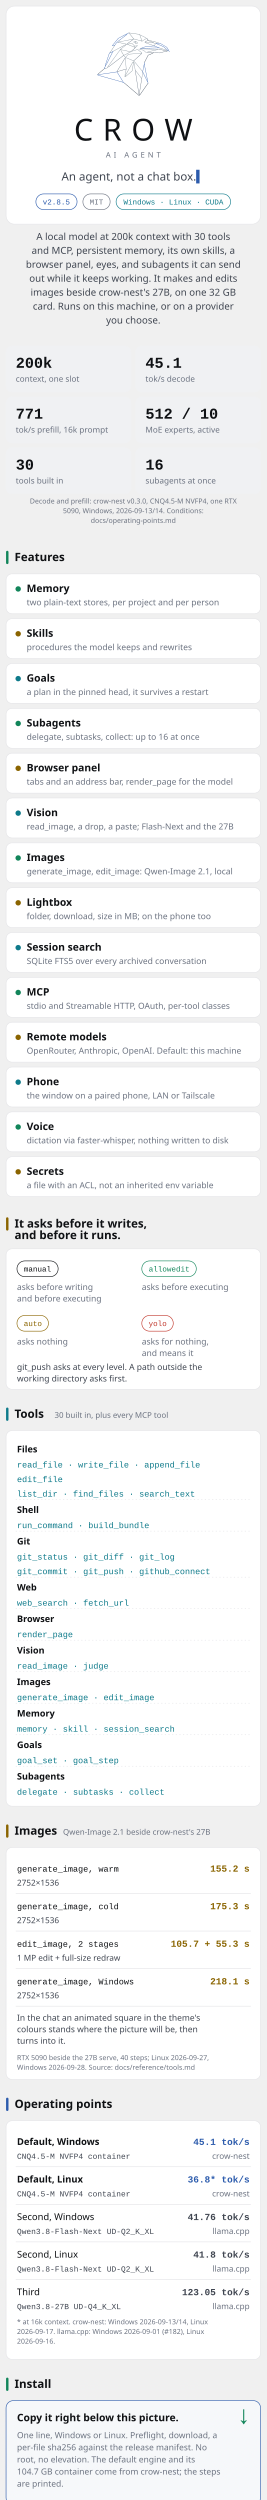
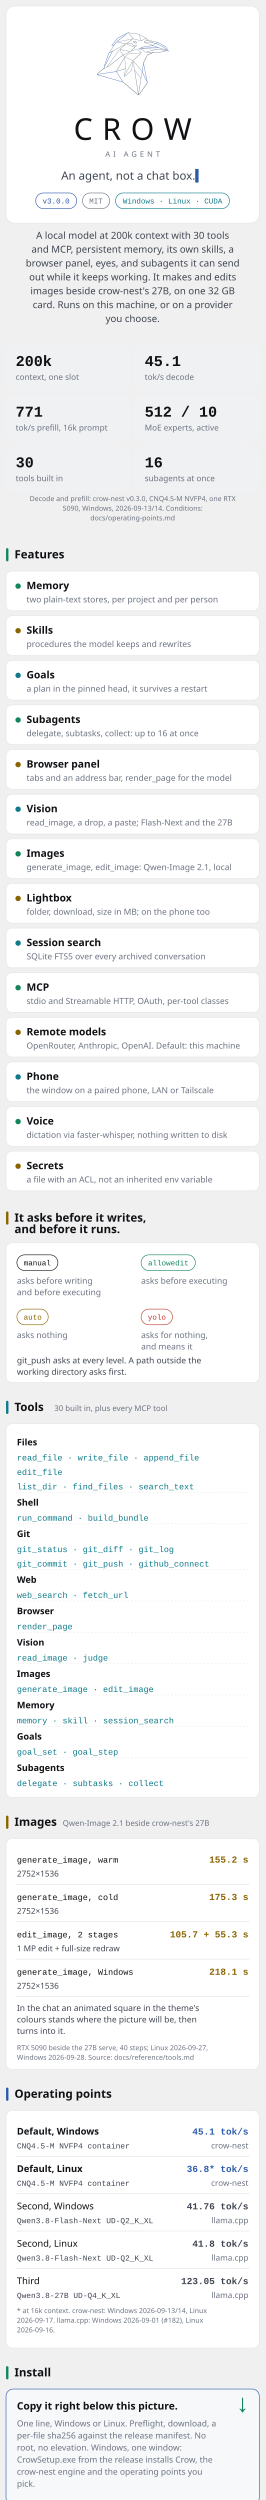
- <svg xmlns="http://www.w3.org/2000/svg" viewBox="0 0 440 4126" width="440" height="4126" role="img" aria-label="Crow: an agent, not a chat box. Features, tools, images, operating points.">
+ <svg xmlns="http://www.w3.org/2000/svg" viewBox="0 0 440 4146" width="440" height="4146" role="img" aria-label="Crow: an agent, not a chat box. Features, tools, images, operating points.">
  <rect x="10" y="10" width="420" height="360" rx="14" fill="#ffffff" stroke="#e4e4e7" />
  <g transform="translate(130 16) scale(0.176)">
    <g fill="none" stroke-width="3" stroke-linejoin="round" stroke-linecap="round">
      <path stroke="#283647" d="M642 273 650 285" />
      <path stroke="#283647" d="M699 404 693 409 651 426 615 496" />
      <path stroke="#283647" d="M239 554 183 601 178 610" />
      <path stroke="#283647" d="M650 689 573 799 567 802" />
      <path stroke="#283647" d="M428 688 563 803" />
      <path stroke="#576575" d="M508 281 457 317" />
      <path stroke="#576575" d="M647 289 622 301" />
      <path stroke="#576575" d="M526 361 498 385" />
      <path stroke="#576575" d="M755 371 820 386 823 389" />
      <path stroke="#576575" d="M833 387 823 389" />
      <path stroke="#576575" d="M823 389 758 405 699 404" />
      <path stroke="#576575" d="M644 399 699 404" />
      <path stroke="#576575" d="M587 414 515 480" />
      <path stroke="#576575" d="M417 431 283 534 272 539" />
      <path stroke="#576575" d="M436 453 433 454 362 573 360 581" />
      <path stroke="#576575" d="M445 556 360 581" />
      <path stroke="#576575" d="M530 572 564 793 567 794" />
      <path stroke="#576575" d="M591 643 567 794" />
      <path stroke="#576575" d="M563 803 567 802" />
      <path stroke="#576575" d="M567 794 567 802" />
      <path stroke="#7f8c98" d="M572 235 625 261 635 269" />
      <path stroke="#7f8c98" d="M635 269 593 295" />
      <path stroke="#7f8c98" d="M635 269 642 273" />
      <path stroke="#7f8c98" d="M510 276 508 281" />
      <path stroke="#7f8c98" d="M510 276 376 302 368 306" />
      <path stroke="#7f8c98" d="M622 301 620 307 624 307" />
      <path stroke="#7f8c98" d="M534 297 515 302 517 306 532 313" />
      <path stroke="#7f8c98" d="M624 307 625 310 698 336 700 340" />
      <path stroke="#7f8c98" d="M624 307 699 311" />
      <path stroke="#7f8c98" d="M437 335 396 368" />
      <path stroke="#7f8c98" d="M549 337 544 345 529 355" />
      <path stroke="#7f8c98" d="M549 337 525 342" />
      <path stroke="#7f8c98" d="M498 385 497 390" />
      <path stroke="#7f8c98" d="M578 367 739 372" />
      <path stroke="#7f8c98" d="M562 369 575 370" />
      <path stroke="#7f8c98" d="M575 370 579 374 607 380 629 400 644 399" />
      <path stroke="#7f8c98" d="M739 372 737 375 648 395 644 399" />
      <path stroke="#7f8c98" d="M739 372 755 371" />
      <path stroke="#7f8c98" d="M388 376 275 531 272 539" />
      <path stroke="#7f8c98" d="M497 390 485 394" />
      <path stroke="#7f8c98" d="M497 390 551 373 590 403 591 407" />
      <path stroke="#7f8c98" d="M591 407 587 414" />
      <path stroke="#7f8c98" d="M591 407 465 418 438 447" />
      <path stroke="#7f8c98" d="M422 430 437 447" />
      <path stroke="#7f8c98" d="M438 448 515 480" />
      <path stroke="#7f8c98" d="M436 453 445 556" />
      <path stroke="#7f8c98" d="M515 484 523 488 594 575 600 578" />
      <path stroke="#7f8c98" d="M514 491 518 497 530 572" />
      <path stroke="#7f8c98" d="M272 539 265 547 248 551" />
      <path stroke="#7f8c98" d="M243 545 248 551" />
      <path stroke="#7f8c98" d="M248 551 239 554" />
      <path stroke="#7f8c98" d="M445 556 434 608 434 622" />
      <path stroke="#7f8c98" d="M530 572 535 574 587 642 591 643" />
      <path stroke="#7f8c98" d="M601 586 591 643" />
      <path stroke="#75838b" d="M474 218 567 231 572 235" />
      <path stroke="#75838b" d="M474 218 475 223 515 274" />
      <path stroke="#75838b" d="M474 218 467 218" />
      <path stroke="#75838b" d="M572 235 593 295" />
      <path stroke="#75838b" d="M515 274 510 276" />
      <path stroke="#75838b" d="M515 274 593 295" />
      <path stroke="#75838b" d="M457 317 455 322" />
      <path stroke="#75838b" d="M650 285 743 309 747 313" />
      <path stroke="#75838b" d="M647 289 697 307 699 311" />
      <path stroke="#75838b" d="M534 297 532 313" />
      <path stroke="#75838b" d="M534 297 547 306 552 314 533 316 532 313" />
      <path stroke="#75838b" d="M368 306 447 323" />
      <path stroke="#75838b" d="M699 311 720 317" />
      <path stroke="#75838b" d="M720 317 708 340" />
      <path stroke="#75838b" d="M455 322 447 323" />
      <path stroke="#75838b" d="M447 323 438 331" />
      <path stroke="#75838b" d="M458 323 500 317 525 342" />
      <path stroke="#75838b" d="M458 323 461 327 528 354" />
      <path stroke="#75838b" d="M438 331 437 335" />
      <path stroke="#75838b" d="M396 368 393 375" />
      <path stroke="#75838b" d="M438 331 433 331 322 390" />
      <path stroke="#75838b" d="M338 333 292 405" />
      <path stroke="#75838b" d="M525 342 528 354" />
      <path stroke="#75838b" d="M529 355 526 361" />
      <path stroke="#75838b" d="M759 359 828 382" />
      <path stroke="#75838b" d="M393 375 401 394 422 428" />
      <path stroke="#75838b" d="M393 375 388 376" />
      <path stroke="#75838b" d="M393 375 485 394" />
      <path stroke="#75838b" d="M828 382 833 387" />
      <path stroke="#75838b" d="M485 394 484 397 422 428" />
      <path stroke="#75838b" d="M422 430 417 431" />
      <path stroke="#75838b" d="M514 488 506 493 434 622" />
      <path stroke="#75838b" d="M514 491 501 573 438 628 433 629" />
      <path stroke="#75838b" d="M434 622 433 629" />
      <path stroke="#2c5bac" d="M467 218 452 228" />
      <path stroke="#2c5bac" d="M452 228 449 234 366 298 363 305" />
      <path stroke="#2c5bac" d="M452 228 447 228 371 268 317 334 316 339" />
      <path stroke="#2c5bac" d="M363 305 355 308 338 333" />
      <path stroke="#2c5bac" d="M747 313 725 317" />
      <path stroke="#2c5bac" d="M747 313 761 314 825 352 843 380 844 386" />
      <path stroke="#2c5bac" d="M725 317 795 347 830 378" />
      <path stroke="#2c5bac" d="M322 390 319 394" />
      <path stroke="#2c5bac" d="M338 333 316 339" />
      <path stroke="#2c5bac" d="M700 340 623 348 592 358 591 361" />
      <path stroke="#2c5bac" d="M700 340 708 340" />
      <path stroke="#2c5bac" d="M708 340 745 354 747 358" />
      <path stroke="#2c5bac" d="M747 358 595 363 591 361" />
      <path stroke="#2c5bac" d="M747 358 759 359" />
      <path stroke="#2c5bac" d="M591 361 580 363 578 367" />
      <path stroke="#2c5bac" d="M830 378 836 380 838 386" />
      <path stroke="#2c5bac" d="M844 386 851 394" />
      <path stroke="#2c5bac" d="M319 394 262 508 249 528" />
      <path stroke="#2c5bac" d="M319 394 292 405" />
      <path stroke="#2c5bac" d="M615 496 614 508" />
      <path stroke="#2c5bac" d="M292 405 285 413 248 523 249 528" />
      <path stroke="#2c5bac" d="M614 508 600 578" />
      <path stroke="#2c5bac" d="M614 508 647 674" />
      <path stroke="#2c5bac" d="M249 528 243 545" />
      <path stroke="#2c5bac" d="M243 545 239 554" />
      <path stroke="#2c5bac" d="M600 578 601 586" />
      <path stroke="#2c5bac" d="M358 583 178 610" />
      <path stroke="#2c5bac" d="M358 583 415 675 416 681" />
      <path stroke="#2c5bac" d="M601 586 643 672 647 674" />
      <path stroke="#2c5bac" d="M178 610 179 614 416 681" />
      <path stroke="#2c5bac" d="M647 674 650 689" />
      <path stroke="#2c5bac" d="M416 681 428 688" />
    </g>
  </g>
  <text x="220.0" y="232" font-family="-apple-system,BlinkMacSystemFont,'Segoe UI','Noto Sans',Helvetica,Arial,sans-serif" font-size="50" font-weight="300" fill="#0f1114" text-anchor="middle" letter-spacing="16">CROW</text>
  <text x="220.0" y="260" font-family="-apple-system,BlinkMacSystemFont,'Segoe UI','Noto Sans',Helvetica,Arial,sans-serif" font-size="12.5" font-weight="400" fill="#6b7280" text-anchor="middle" letter-spacing="5">AI AGENT</text>
  <text x="220.0" y="298" text-anchor="middle" font-family="-apple-system,BlinkMacSystemFont,'Segoe UI','Noto Sans',Helvetica,Arial,sans-serif" font-size="19" fill="#3f4550">An agent, not a chat box.<tspan fill="#2c5bac">▍<animate attributeName="opacity" values="1;1;0;0" keyTimes="0;.5;.5;1" dur="1.1s" repeatCount="indefinite" />
    </tspan>
  </text>
  <rect x="59.2" y="320" width="68" height="26" rx="13" fill="none" stroke="#2c5bac" />
-   <text x="93" y="337.5" font-family="ui-monospace,SFMono-Regular,'SF Mono',Menlo,Consolas,'Liberation Mono',monospace" font-size="12.5" font-weight="400" fill="#2c5bac" text-anchor="middle" letter-spacing="0">v2.8.5</text>
+   <text x="93" y="337.5" font-family="ui-monospace,SFMono-Regular,'SF Mono',Menlo,Consolas,'Liberation Mono',monospace" font-size="12.5" font-weight="400" fill="#2c5bac" text-anchor="middle" letter-spacing="0">v3.0.0</text>
  <rect x="136.8" y="320" width="45" height="26" rx="13" fill="none" stroke="#6b7280" />
  <text x="159.2" y="337.5" font-family="ui-monospace,SFMono-Regular,'SF Mono',Menlo,Consolas,'Liberation Mono',monospace" font-size="12.5" font-weight="400" fill="#6b7280" text-anchor="middle" letter-spacing="0">MIT</text>
  <rect x="191.6" y="320" width="189" height="26" rx="13" fill="none" stroke="#0e7a8a" />
  <text x="286.2" y="337.5" font-family="ui-monospace,SFMono-Regular,'SF Mono',Menlo,Consolas,'Liberation Mono',monospace" font-size="12.5" font-weight="400" fill="#0e7a8a" text-anchor="middle" letter-spacing="0">Windows · Linux · CUDA</text>
  <text x="220.0" y="396" font-family="-apple-system,BlinkMacSystemFont,'Segoe UI','Noto Sans',Helvetica,Arial,sans-serif" font-size="16" font-weight="400" fill="#3f4550" text-anchor="middle" letter-spacing="0">A local model at 200k context with 30 tools</text>
  <text x="220.0" y="419" font-family="-apple-system,BlinkMacSystemFont,'Segoe UI','Noto Sans',Helvetica,Arial,sans-serif" font-size="16" font-weight="400" fill="#3f4550" text-anchor="middle" letter-spacing="0">and MCP, persistent memory, its own skills, a</text>
  <text x="220.0" y="442" font-family="-apple-system,BlinkMacSystemFont,'Segoe UI','Noto Sans',Helvetica,Arial,sans-serif" font-size="16" font-weight="400" fill="#3f4550" text-anchor="middle" letter-spacing="0">browser panel, eyes, and subagents it can send</text>
  <text x="220.0" y="465" font-family="-apple-system,BlinkMacSystemFont,'Segoe UI','Noto Sans',Helvetica,Arial,sans-serif" font-size="16" font-weight="400" fill="#3f4550" text-anchor="middle" letter-spacing="0">out while it keeps working. It makes and edits</text>
  <text x="220.0" y="488" font-family="-apple-system,BlinkMacSystemFont,'Segoe UI','Noto Sans',Helvetica,Arial,sans-serif" font-size="16" font-weight="400" fill="#3f4550" text-anchor="middle" letter-spacing="0">images beside crow-nest's 27B, on one 32 GB</text>
  <text x="220.0" y="511" font-family="-apple-system,BlinkMacSystemFont,'Segoe UI','Noto Sans',Helvetica,Arial,sans-serif" font-size="16" font-weight="400" fill="#3f4550" text-anchor="middle" letter-spacing="0">card. Runs on this machine, or on a provider</text>
  <text x="220.0" y="534" font-family="-apple-system,BlinkMacSystemFont,'Segoe UI','Noto Sans',Helvetica,Arial,sans-serif" font-size="16" font-weight="400" fill="#3f4550" text-anchor="middle" letter-spacing="0">you choose.</text>
  <rect x="10" y="571" width="206" height="76" rx="10" fill="#f0f1f3" stroke="#f0f1f3" />
  <text x="26" y="607" font-family="ui-monospace,SFMono-Regular,'SF Mono',Menlo,Consolas,'Liberation Mono',monospace" font-size="25" font-weight="600" fill="#0f1114" text-anchor="start" letter-spacing="0">200k</text>
  <text x="26" y="630" font-family="-apple-system,BlinkMacSystemFont,'Segoe UI','Noto Sans',Helvetica,Arial,sans-serif" font-size="13.5" font-weight="400" fill="#6b7280" text-anchor="start" letter-spacing="0">context, one slot</text>
  <rect x="224" y="571" width="206" height="76" rx="10" fill="#f0f1f3" stroke="#f0f1f3" />
  <text x="240" y="607" font-family="ui-monospace,SFMono-Regular,'SF Mono',Menlo,Consolas,'Liberation Mono',monospace" font-size="25" font-weight="600" fill="#0f1114" text-anchor="start" letter-spacing="0">45.1</text>
  <text x="240" y="630" font-family="-apple-system,BlinkMacSystemFont,'Segoe UI','Noto Sans',Helvetica,Arial,sans-serif" font-size="13.5" font-weight="400" fill="#6b7280" text-anchor="start" letter-spacing="0">tok/s decode</text>
  <rect x="10" y="655" width="206" height="76" rx="10" fill="#f0f1f3" stroke="#f0f1f3" />
  <text x="26" y="691" font-family="ui-monospace,SFMono-Regular,'SF Mono',Menlo,Consolas,'Liberation Mono',monospace" font-size="25" font-weight="600" fill="#0f1114" text-anchor="start" letter-spacing="0">771</text>
  <text x="26" y="714" font-family="-apple-system,BlinkMacSystemFont,'Segoe UI','Noto Sans',Helvetica,Arial,sans-serif" font-size="13.5" font-weight="400" fill="#6b7280" text-anchor="start" letter-spacing="0">tok/s prefill, 16k prompt</text>
  <rect x="224" y="655" width="206" height="76" rx="10" fill="#f0f1f3" stroke="#f0f1f3" />
  <text x="240" y="691" font-family="ui-monospace,SFMono-Regular,'SF Mono',Menlo,Consolas,'Liberation Mono',monospace" font-size="25" font-weight="600" fill="#0f1114" text-anchor="start" letter-spacing="0">512 / 10</text>
  <text x="240" y="714" font-family="-apple-system,BlinkMacSystemFont,'Segoe UI','Noto Sans',Helvetica,Arial,sans-serif" font-size="13.5" font-weight="400" fill="#6b7280" text-anchor="start" letter-spacing="0">MoE experts, active</text>
  <rect x="10" y="739" width="206" height="76" rx="10" fill="#f0f1f3" stroke="#f0f1f3" />
  <text x="26" y="775" font-family="ui-monospace,SFMono-Regular,'SF Mono',Menlo,Consolas,'Liberation Mono',monospace" font-size="25" font-weight="600" fill="#0f1114" text-anchor="start" letter-spacing="0">30</text>
  <text x="26" y="798" font-family="-apple-system,BlinkMacSystemFont,'Segoe UI','Noto Sans',Helvetica,Arial,sans-serif" font-size="13.5" font-weight="400" fill="#6b7280" text-anchor="start" letter-spacing="0">tools built in</text>
  <rect x="224" y="739" width="206" height="76" rx="10" fill="#f0f1f3" stroke="#f0f1f3" />
  <text x="240" y="775" font-family="ui-monospace,SFMono-Regular,'SF Mono',Menlo,Consolas,'Liberation Mono',monospace" font-size="25" font-weight="600" fill="#0f1114" text-anchor="start" letter-spacing="0">16</text>
  <text x="240" y="798" font-family="-apple-system,BlinkMacSystemFont,'Segoe UI','Noto Sans',Helvetica,Arial,sans-serif" font-size="13.5" font-weight="400" fill="#6b7280" text-anchor="start" letter-spacing="0">subagents at once</text>
  <text x="220.0" y="831" font-family="-apple-system,BlinkMacSystemFont,'Segoe UI','Noto Sans',Helvetica,Arial,sans-serif" font-size="11.5" font-weight="400" fill="#6b7280" text-anchor="middle" letter-spacing="0">Decode and prefill: crow-nest v0.3.0, CNQ4.5-M NVFP4, one RTX</text>
  <text x="220.0" y="847" font-family="-apple-system,BlinkMacSystemFont,'Segoe UI','Noto Sans',Helvetica,Arial,sans-serif" font-size="11.5" font-weight="400" fill="#6b7280" text-anchor="middle" letter-spacing="0">5090, Windows, 2026-09-13/14. Conditions:</text>
  <text x="220.0" y="863" font-family="-apple-system,BlinkMacSystemFont,'Segoe UI','Noto Sans',Helvetica,Arial,sans-serif" font-size="11.5" font-weight="400" fill="#6b7280" text-anchor="middle" letter-spacing="0">docs/operating-points.md</text>
  <rect x="10" y="909" width="4" height="22" rx="2" fill="#12855a" />
  <text x="24" y="926" font-family="-apple-system,BlinkMacSystemFont,'Segoe UI','Noto Sans',Helvetica,Arial,sans-serif" font-size="19" font-weight="600" fill="#0f1114" text-anchor="start" letter-spacing="0">Features</text>
  <rect x="10" y="947" width="420" height="66" rx="10" fill="#ffffff" stroke="#e4e4e7" />
  <circle cx="30" cy="972" r="4.5" fill="#12855a" />
  <text x="44" y="977" font-family="-apple-system,BlinkMacSystemFont,'Segoe UI','Noto Sans',Helvetica,Arial,sans-serif" font-size="17" font-weight="600" fill="#0f1114" text-anchor="start" letter-spacing="0">Memory</text>
  <text x="44" y="999" font-family="-apple-system,BlinkMacSystemFont,'Segoe UI','Noto Sans',Helvetica,Arial,sans-serif" font-size="14" font-weight="400" fill="#6b7280" text-anchor="start" letter-spacing="0">two plain-text stores, per project and per person</text>
  <rect x="10" y="1021" width="420" height="66" rx="10" fill="#ffffff" stroke="#e4e4e7" />
  <circle cx="30" cy="1046" r="4.5" fill="#8a6400" />
  <text x="44" y="1051" font-family="-apple-system,BlinkMacSystemFont,'Segoe UI','Noto Sans',Helvetica,Arial,sans-serif" font-size="17" font-weight="600" fill="#0f1114" text-anchor="start" letter-spacing="0">Skills</text>
  <text x="44" y="1073" font-family="-apple-system,BlinkMacSystemFont,'Segoe UI','Noto Sans',Helvetica,Arial,sans-serif" font-size="14" font-weight="400" fill="#6b7280" text-anchor="start" letter-spacing="0">procedures the model keeps and rewrites</text>
  <rect x="10" y="1095" width="420" height="66" rx="10" fill="#ffffff" stroke="#e4e4e7" />
  <circle cx="30" cy="1120" r="4.5" fill="#0e7a8a" />
  <text x="44" y="1125" font-family="-apple-system,BlinkMacSystemFont,'Segoe UI','Noto Sans',Helvetica,Arial,sans-serif" font-size="17" font-weight="600" fill="#0f1114" text-anchor="start" letter-spacing="0">Goals</text>
  <text x="44" y="1147" font-family="-apple-system,BlinkMacSystemFont,'Segoe UI','Noto Sans',Helvetica,Arial,sans-serif" font-size="14" font-weight="400" fill="#6b7280" text-anchor="start" letter-spacing="0">a plan in the pinned head, it survives a restart</text>
  <rect x="10" y="1169" width="420" height="66" rx="10" fill="#ffffff" stroke="#e4e4e7" />
  <circle cx="30" cy="1194" r="4.5" fill="#12855a" />
  <text x="44" y="1199" font-family="-apple-system,BlinkMacSystemFont,'Segoe UI','Noto Sans',Helvetica,Arial,sans-serif" font-size="17" font-weight="600" fill="#0f1114" text-anchor="start" letter-spacing="0">Subagents</text>
  <text x="44" y="1221" font-family="-apple-system,BlinkMacSystemFont,'Segoe UI','Noto Sans',Helvetica,Arial,sans-serif" font-size="14" font-weight="400" fill="#6b7280" text-anchor="start" letter-spacing="0">delegate, subtasks, collect: up to 16 at once</text>
  <rect x="10" y="1243" width="420" height="66" rx="10" fill="#ffffff" stroke="#e4e4e7" />
  <circle cx="30" cy="1268" r="4.5" fill="#8a6400" />
  <text x="44" y="1273" font-family="-apple-system,BlinkMacSystemFont,'Segoe UI','Noto Sans',Helvetica,Arial,sans-serif" font-size="17" font-weight="600" fill="#0f1114" text-anchor="start" letter-spacing="0">Browser panel</text>
  <text x="44" y="1295" font-family="-apple-system,BlinkMacSystemFont,'Segoe UI','Noto Sans',Helvetica,Arial,sans-serif" font-size="14" font-weight="400" fill="#6b7280" text-anchor="start" letter-spacing="0">tabs and an address bar, render_page for the model</text>
  <rect x="10" y="1317" width="420" height="66" rx="10" fill="#ffffff" stroke="#e4e4e7" />
  <circle cx="30" cy="1342" r="4.5" fill="#0e7a8a" />
  <text x="44" y="1347" font-family="-apple-system,BlinkMacSystemFont,'Segoe UI','Noto Sans',Helvetica,Arial,sans-serif" font-size="17" font-weight="600" fill="#0f1114" text-anchor="start" letter-spacing="0">Vision</text>
  <text x="44" y="1369" font-family="-apple-system,BlinkMacSystemFont,'Segoe UI','Noto Sans',Helvetica,Arial,sans-serif" font-size="14" font-weight="400" fill="#6b7280" text-anchor="start" letter-spacing="0">read_image, a drop, a paste; Flash-Next and the 27B</text>
  <rect x="10" y="1391" width="420" height="66" rx="10" fill="#ffffff" stroke="#e4e4e7" />
  <circle cx="30" cy="1416" r="4.5" fill="#12855a" />
  <text x="44" y="1421" font-family="-apple-system,BlinkMacSystemFont,'Segoe UI','Noto Sans',Helvetica,Arial,sans-serif" font-size="17" font-weight="600" fill="#0f1114" text-anchor="start" letter-spacing="0">Images</text>
  <text x="44" y="1443" font-family="-apple-system,BlinkMacSystemFont,'Segoe UI','Noto Sans',Helvetica,Arial,sans-serif" font-size="14" font-weight="400" fill="#6b7280" text-anchor="start" letter-spacing="0">generate_image, edit_image: Qwen-Image 2.1, local</text>
  <rect x="10" y="1465" width="420" height="66" rx="10" fill="#ffffff" stroke="#e4e4e7" />
  <circle cx="30" cy="1490" r="4.5" fill="#8a6400" />
  <text x="44" y="1495" font-family="-apple-system,BlinkMacSystemFont,'Segoe UI','Noto Sans',Helvetica,Arial,sans-serif" font-size="17" font-weight="600" fill="#0f1114" text-anchor="start" letter-spacing="0">Lightbox</text>
  <text x="44" y="1517" font-family="-apple-system,BlinkMacSystemFont,'Segoe UI','Noto Sans',Helvetica,Arial,sans-serif" font-size="14" font-weight="400" fill="#6b7280" text-anchor="start" letter-spacing="0">folder, download, size in MB; on the phone too</text>
  <rect x="10" y="1539" width="420" height="66" rx="10" fill="#ffffff" stroke="#e4e4e7" />
  <circle cx="30" cy="1564" r="4.5" fill="#0e7a8a" />
  <text x="44" y="1569" font-family="-apple-system,BlinkMacSystemFont,'Segoe UI','Noto Sans',Helvetica,Arial,sans-serif" font-size="17" font-weight="600" fill="#0f1114" text-anchor="start" letter-spacing="0">Session search</text>
  <text x="44" y="1591" font-family="-apple-system,BlinkMacSystemFont,'Segoe UI','Noto Sans',Helvetica,Arial,sans-serif" font-size="14" font-weight="400" fill="#6b7280" text-anchor="start" letter-spacing="0">SQLite FTS5 over every archived conversation</text>
  <rect x="10" y="1613" width="420" height="66" rx="10" fill="#ffffff" stroke="#e4e4e7" />
  <circle cx="30" cy="1638" r="4.5" fill="#12855a" />
  <text x="44" y="1643" font-family="-apple-system,BlinkMacSystemFont,'Segoe UI','Noto Sans',Helvetica,Arial,sans-serif" font-size="17" font-weight="600" fill="#0f1114" text-anchor="start" letter-spacing="0">MCP</text>
  <text x="44" y="1665" font-family="-apple-system,BlinkMacSystemFont,'Segoe UI','Noto Sans',Helvetica,Arial,sans-serif" font-size="14" font-weight="400" fill="#6b7280" text-anchor="start" letter-spacing="0">stdio and Streamable HTTP, OAuth, per-tool classes</text>
  <rect x="10" y="1687" width="420" height="66" rx="10" fill="#ffffff" stroke="#e4e4e7" />
  <circle cx="30" cy="1712" r="4.5" fill="#8a6400" />
  <text x="44" y="1717" font-family="-apple-system,BlinkMacSystemFont,'Segoe UI','Noto Sans',Helvetica,Arial,sans-serif" font-size="17" font-weight="600" fill="#0f1114" text-anchor="start" letter-spacing="0">Remote models</text>
  <text x="44" y="1739" font-family="-apple-system,BlinkMacSystemFont,'Segoe UI','Noto Sans',Helvetica,Arial,sans-serif" font-size="14" font-weight="400" fill="#6b7280" text-anchor="start" letter-spacing="0">OpenRouter, Anthropic, OpenAI. Default: this machine</text>
  <rect x="10" y="1761" width="420" height="66" rx="10" fill="#ffffff" stroke="#e4e4e7" />
  <circle cx="30" cy="1786" r="4.5" fill="#0e7a8a" />
  <text x="44" y="1791" font-family="-apple-system,BlinkMacSystemFont,'Segoe UI','Noto Sans',Helvetica,Arial,sans-serif" font-size="17" font-weight="600" fill="#0f1114" text-anchor="start" letter-spacing="0">Phone</text>
  <text x="44" y="1813" font-family="-apple-system,BlinkMacSystemFont,'Segoe UI','Noto Sans',Helvetica,Arial,sans-serif" font-size="14" font-weight="400" fill="#6b7280" text-anchor="start" letter-spacing="0">the window on a paired phone, LAN or Tailscale</text>
  <rect x="10" y="1835" width="420" height="66" rx="10" fill="#ffffff" stroke="#e4e4e7" />
  <circle cx="30" cy="1860" r="4.5" fill="#12855a" />
  <text x="44" y="1865" font-family="-apple-system,BlinkMacSystemFont,'Segoe UI','Noto Sans',Helvetica,Arial,sans-serif" font-size="17" font-weight="600" fill="#0f1114" text-anchor="start" letter-spacing="0">Voice</text>
  <text x="44" y="1887" font-family="-apple-system,BlinkMacSystemFont,'Segoe UI','Noto Sans',Helvetica,Arial,sans-serif" font-size="14" font-weight="400" fill="#6b7280" text-anchor="start" letter-spacing="0">dictation via faster-whisper, nothing written to disk</text>
  <rect x="10" y="1909" width="420" height="66" rx="10" fill="#ffffff" stroke="#e4e4e7" />
  <circle cx="30" cy="1934" r="4.5" fill="#8a6400" />
  <text x="44" y="1939" font-family="-apple-system,BlinkMacSystemFont,'Segoe UI','Noto Sans',Helvetica,Arial,sans-serif" font-size="17" font-weight="600" fill="#0f1114" text-anchor="start" letter-spacing="0">Secrets</text>
  <text x="44" y="1961" font-family="-apple-system,BlinkMacSystemFont,'Segoe UI','Noto Sans',Helvetica,Arial,sans-serif" font-size="14" font-weight="400" fill="#6b7280" text-anchor="start" letter-spacing="0">a file with an ACL, not an inherited env variable</text>
  <rect x="10" y="2009" width="4" height="22" rx="2" fill="#8a6400" />
  <text x="24" y="2026" font-family="-apple-system,BlinkMacSystemFont,'Segoe UI','Noto Sans',Helvetica,Arial,sans-serif" font-size="19" font-weight="600" fill="#0f1114" text-anchor="start" letter-spacing="0">It asks before it writes,</text>
  <text x="24" y="2045" font-family="-apple-system,BlinkMacSystemFont,'Segoe UI','Noto Sans',Helvetica,Arial,sans-serif" font-size="19" font-weight="600" fill="#0f1114" text-anchor="start" letter-spacing="0">and before it runs.</text>
  <rect x="10" y="2061" width="420" height="232" rx="10" fill="#ffffff" stroke="#e4e4e7" />
  <rect x="28" y="2081" width="68" height="26" rx="13" fill="none" stroke="#0f1114" />
  <text x="61.8" y="2098.5" font-family="ui-monospace,SFMono-Regular,'SF Mono',Menlo,Consolas,'Liberation Mono',monospace" font-size="12.5" font-weight="400" fill="#0f1114" text-anchor="middle" letter-spacing="0">manual</text>
  <text x="28" y="2129" font-family="-apple-system,BlinkMacSystemFont,'Segoe UI','Noto Sans',Helvetica,Arial,sans-serif" font-size="14" font-weight="400" fill="#6b7280" text-anchor="start" letter-spacing="0">asks before writing</text>
  <text x="28" y="2148" font-family="-apple-system,BlinkMacSystemFont,'Segoe UI','Noto Sans',Helvetica,Arial,sans-serif" font-size="14" font-weight="400" fill="#6b7280" text-anchor="start" letter-spacing="0">and before executing</text>
  <rect x="234" y="2081" width="90" height="26" rx="13" fill="none" stroke="#12855a" />
  <text x="279.2" y="2098.5" font-family="ui-monospace,SFMono-Regular,'SF Mono',Menlo,Consolas,'Liberation Mono',monospace" font-size="12.5" font-weight="400" fill="#12855a" text-anchor="middle" letter-spacing="0">allowedit</text>
  <text x="234" y="2129" font-family="-apple-system,BlinkMacSystemFont,'Segoe UI','Noto Sans',Helvetica,Arial,sans-serif" font-size="14" font-weight="400" fill="#6b7280" text-anchor="start" letter-spacing="0">asks before executing</text>
  <rect x="28" y="2171" width="52" height="26" rx="13" fill="none" stroke="#8a6400" />
  <text x="54.2" y="2188.5" font-family="ui-monospace,SFMono-Regular,'SF Mono',Menlo,Consolas,'Liberation Mono',monospace" font-size="12.5" font-weight="400" fill="#8a6400" text-anchor="middle" letter-spacing="0">auto</text>
  <text x="28" y="2219" font-family="-apple-system,BlinkMacSystemFont,'Segoe UI','Noto Sans',Helvetica,Arial,sans-serif" font-size="14" font-weight="400" fill="#6b7280" text-anchor="start" letter-spacing="0">asks nothing</text>
  <rect x="234" y="2171" width="52" height="26" rx="13" fill="none" stroke="#c0362b" />
  <text x="260.2" y="2188.5" font-family="ui-monospace,SFMono-Regular,'SF Mono',Menlo,Consolas,'Liberation Mono',monospace" font-size="12.5" font-weight="400" fill="#c0362b" text-anchor="middle" letter-spacing="0">yolo</text>
  <text x="234" y="2219" font-family="-apple-system,BlinkMacSystemFont,'Segoe UI','Noto Sans',Helvetica,Arial,sans-serif" font-size="14" font-weight="400" fill="#6b7280" text-anchor="start" letter-spacing="0">asks for nothing,</text>
  <text x="234" y="2238" font-family="-apple-system,BlinkMacSystemFont,'Segoe UI','Noto Sans',Helvetica,Arial,sans-serif" font-size="14" font-weight="400" fill="#6b7280" text-anchor="start" letter-spacing="0">and means it</text>
  <text x="28" y="2261" font-family="-apple-system,BlinkMacSystemFont,'Segoe UI','Noto Sans',Helvetica,Arial,sans-serif" font-size="14" font-weight="400" fill="#3f4550" text-anchor="start" letter-spacing="0">git_push asks at every level. A path outside the</text>
  <text x="28" y="2280" font-family="-apple-system,BlinkMacSystemFont,'Segoe UI','Noto Sans',Helvetica,Arial,sans-serif" font-size="14" font-weight="400" fill="#3f4550" text-anchor="start" letter-spacing="0">working directory asks first.</text>
  <rect x="10" y="2323" width="4" height="22" rx="2" fill="#0e7a8a" />
  <text x="24" y="2340" font-family="-apple-system,BlinkMacSystemFont,'Segoe UI','Noto Sans',Helvetica,Arial,sans-serif" font-size="19" font-weight="600" fill="#0f1114" text-anchor="start" letter-spacing="0">Tools</text>
  <text x="90" y="2340" font-family="-apple-system,BlinkMacSystemFont,'Segoe UI','Noto Sans',Helvetica,Arial,sans-serif" font-size="13" font-weight="400" fill="#6b7280" text-anchor="start" letter-spacing="0">30 built in, plus every MCP tool</text>
  <rect x="10" y="2361" width="420" height="620" rx="10" fill="#ffffff" stroke="#e4e4e7" />
  <text x="28" y="2397" font-family="-apple-system,BlinkMacSystemFont,'Segoe UI','Noto Sans',Helvetica,Arial,sans-serif" font-size="15" font-weight="600" fill="#0f1114" text-anchor="start" letter-spacing="0">Files</text>
  <text x="28" y="2422" font-family="ui-monospace,SFMono-Regular,'SF Mono',Menlo,Consolas,'Liberation Mono',monospace" font-size="14" font-weight="400" fill="#0e7a8a" text-anchor="start" letter-spacing="0">read_file · write_file · append_file</text>
  <text x="28" y="2446" font-family="ui-monospace,SFMono-Regular,'SF Mono',Menlo,Consolas,'Liberation Mono',monospace" font-size="14" font-weight="400" fill="#0e7a8a" text-anchor="start" letter-spacing="0">edit_file</text>
  <text x="28" y="2470" font-family="ui-monospace,SFMono-Regular,'SF Mono',Menlo,Consolas,'Liberation Mono',monospace" font-size="14" font-weight="400" fill="#0e7a8a" text-anchor="start" letter-spacing="0">list_dir · find_files · search_text</text>
  <line x1="26" y1="2475" x2="414" y2="2475" stroke="#e4e4e7" stroke-dasharray="2 4" />
  <text x="28" y="2497" font-family="-apple-system,BlinkMacSystemFont,'Segoe UI','Noto Sans',Helvetica,Arial,sans-serif" font-size="15" font-weight="600" fill="#0f1114" text-anchor="start" letter-spacing="0">Shell</text>
  <text x="28" y="2522" font-family="ui-monospace,SFMono-Regular,'SF Mono',Menlo,Consolas,'Liberation Mono',monospace" font-size="14" font-weight="400" fill="#0e7a8a" text-anchor="start" letter-spacing="0">run_command · build_bundle</text>
  <line x1="26" y1="2527" x2="414" y2="2527" stroke="#e4e4e7" stroke-dasharray="2 4" />
  <text x="28" y="2549" font-family="-apple-system,BlinkMacSystemFont,'Segoe UI','Noto Sans',Helvetica,Arial,sans-serif" font-size="15" font-weight="600" fill="#0f1114" text-anchor="start" letter-spacing="0">Git</text>
  <text x="28" y="2574" font-family="ui-monospace,SFMono-Regular,'SF Mono',Menlo,Consolas,'Liberation Mono',monospace" font-size="14" font-weight="400" fill="#0e7a8a" text-anchor="start" letter-spacing="0">git_status · git_diff · git_log</text>
  <text x="28" y="2598" font-family="ui-monospace,SFMono-Regular,'SF Mono',Menlo,Consolas,'Liberation Mono',monospace" font-size="14" font-weight="400" fill="#0e7a8a" text-anchor="start" letter-spacing="0">git_commit · git_push · github_connect</text>
  <line x1="26" y1="2603" x2="414" y2="2603" stroke="#e4e4e7" stroke-dasharray="2 4" />
  <text x="28" y="2625" font-family="-apple-system,BlinkMacSystemFont,'Segoe UI','Noto Sans',Helvetica,Arial,sans-serif" font-size="15" font-weight="600" fill="#0f1114" text-anchor="start" letter-spacing="0">Web</text>
  <text x="28" y="2650" font-family="ui-monospace,SFMono-Regular,'SF Mono',Menlo,Consolas,'Liberation Mono',monospace" font-size="14" font-weight="400" fill="#0e7a8a" text-anchor="start" letter-spacing="0">web_search · fetch_url</text>
  <line x1="26" y1="2655" x2="414" y2="2655" stroke="#e4e4e7" stroke-dasharray="2 4" />
  <text x="28" y="2677" font-family="-apple-system,BlinkMacSystemFont,'Segoe UI','Noto Sans',Helvetica,Arial,sans-serif" font-size="15" font-weight="600" fill="#0f1114" text-anchor="start" letter-spacing="0">Browser</text>
  <text x="28" y="2702" font-family="ui-monospace,SFMono-Regular,'SF Mono',Menlo,Consolas,'Liberation Mono',monospace" font-size="14" font-weight="400" fill="#0e7a8a" text-anchor="start" letter-spacing="0">render_page</text>
  <line x1="26" y1="2707" x2="414" y2="2707" stroke="#e4e4e7" stroke-dasharray="2 4" />
  <text x="28" y="2729" font-family="-apple-system,BlinkMacSystemFont,'Segoe UI','Noto Sans',Helvetica,Arial,sans-serif" font-size="15" font-weight="600" fill="#0f1114" text-anchor="start" letter-spacing="0">Vision</text>
  <text x="28" y="2754" font-family="ui-monospace,SFMono-Regular,'SF Mono',Menlo,Consolas,'Liberation Mono',monospace" font-size="14" font-weight="400" fill="#0e7a8a" text-anchor="start" letter-spacing="0">read_image · judge</text>
  <line x1="26" y1="2759" x2="414" y2="2759" stroke="#e4e4e7" stroke-dasharray="2 4" />
  <text x="28" y="2781" font-family="-apple-system,BlinkMacSystemFont,'Segoe UI','Noto Sans',Helvetica,Arial,sans-serif" font-size="15" font-weight="600" fill="#0f1114" text-anchor="start" letter-spacing="0">Images</text>
  <text x="28" y="2806" font-family="ui-monospace,SFMono-Regular,'SF Mono',Menlo,Consolas,'Liberation Mono',monospace" font-size="14" font-weight="400" fill="#0e7a8a" text-anchor="start" letter-spacing="0">generate_image · edit_image</text>
  <line x1="26" y1="2811" x2="414" y2="2811" stroke="#e4e4e7" stroke-dasharray="2 4" />
  <text x="28" y="2833" font-family="-apple-system,BlinkMacSystemFont,'Segoe UI','Noto Sans',Helvetica,Arial,sans-serif" font-size="15" font-weight="600" fill="#0f1114" text-anchor="start" letter-spacing="0">Memory</text>
  <text x="28" y="2858" font-family="ui-monospace,SFMono-Regular,'SF Mono',Menlo,Consolas,'Liberation Mono',monospace" font-size="14" font-weight="400" fill="#0e7a8a" text-anchor="start" letter-spacing="0">memory · skill · session_search</text>
  <line x1="26" y1="2863" x2="414" y2="2863" stroke="#e4e4e7" stroke-dasharray="2 4" />
  <text x="28" y="2885" font-family="-apple-system,BlinkMacSystemFont,'Segoe UI','Noto Sans',Helvetica,Arial,sans-serif" font-size="15" font-weight="600" fill="#0f1114" text-anchor="start" letter-spacing="0">Goals</text>
  <text x="28" y="2910" font-family="ui-monospace,SFMono-Regular,'SF Mono',Menlo,Consolas,'Liberation Mono',monospace" font-size="14" font-weight="400" fill="#0e7a8a" text-anchor="start" letter-spacing="0">goal_set · goal_step</text>
  <line x1="26" y1="2915" x2="414" y2="2915" stroke="#e4e4e7" stroke-dasharray="2 4" />
  <text x="28" y="2937" font-family="-apple-system,BlinkMacSystemFont,'Segoe UI','Noto Sans',Helvetica,Arial,sans-serif" font-size="15" font-weight="600" fill="#0f1114" text-anchor="start" letter-spacing="0">Subagents</text>
  <text x="28" y="2962" font-family="ui-monospace,SFMono-Regular,'SF Mono',Menlo,Consolas,'Liberation Mono',monospace" font-size="14" font-weight="400" fill="#0e7a8a" text-anchor="start" letter-spacing="0">delegate · subtasks · collect</text>
  <rect x="10" y="3011" width="4" height="22" rx="2" fill="#8a6400" />
  <text x="24" y="3028" font-family="-apple-system,BlinkMacSystemFont,'Segoe UI','Noto Sans',Helvetica,Arial,sans-serif" font-size="19" font-weight="600" fill="#0f1114" text-anchor="start" letter-spacing="0">Images</text>
  <text x="104" y="3028" font-family="-apple-system,BlinkMacSystemFont,'Segoe UI','Noto Sans',Helvetica,Arial,sans-serif" font-size="13" font-weight="400" fill="#6b7280" text-anchor="start" letter-spacing="0">Qwen-Image 2.1 beside crow-nest's 27B</text>
  <rect x="10" y="3049" width="420" height="383" rx="10" fill="#ffffff" stroke="#e4e4e7" />
  <text x="28" y="3089" font-family="ui-monospace,SFMono-Regular,'SF Mono',Menlo,Consolas,'Liberation Mono',monospace" font-size="14" font-weight="400" fill="#0f1114" text-anchor="start" letter-spacing="0">generate_image, warm</text>
  <text x="412" y="3089" font-family="ui-monospace,SFMono-Regular,'SF Mono',Menlo,Consolas,'Liberation Mono',monospace" font-size="15.5" font-weight="600" fill="#8a6400" text-anchor="end" letter-spacing="0">155.2 s</text>
  <text x="28" y="3112" font-family="-apple-system,BlinkMacSystemFont,'Segoe UI','Noto Sans',Helvetica,Arial,sans-serif" font-size="13.5" font-weight="400" fill="#3f4550" text-anchor="start" letter-spacing="0">2752×1536</text>
  <line x1="26" y1="3125" x2="414" y2="3125" stroke="#e4e4e7" />
  <text x="28" y="3151" font-family="ui-monospace,SFMono-Regular,'SF Mono',Menlo,Consolas,'Liberation Mono',monospace" font-size="14" font-weight="400" fill="#0f1114" text-anchor="start" letter-spacing="0">generate_image, cold</text>
  <text x="412" y="3151" font-family="ui-monospace,SFMono-Regular,'SF Mono',Menlo,Consolas,'Liberation Mono',monospace" font-size="15.5" font-weight="600" fill="#8a6400" text-anchor="end" letter-spacing="0">175.3 s</text>
  <text x="28" y="3174" font-family="-apple-system,BlinkMacSystemFont,'Segoe UI','Noto Sans',Helvetica,Arial,sans-serif" font-size="13.5" font-weight="400" fill="#3f4550" text-anchor="start" letter-spacing="0">2752×1536</text>
  <line x1="26" y1="3187" x2="414" y2="3187" stroke="#e4e4e7" />
  <text x="28" y="3213" font-family="ui-monospace,SFMono-Regular,'SF Mono',Menlo,Consolas,'Liberation Mono',monospace" font-size="14" font-weight="400" fill="#0f1114" text-anchor="start" letter-spacing="0">edit_image, 2 stages</text>
  <text x="412" y="3213" font-family="ui-monospace,SFMono-Regular,'SF Mono',Menlo,Consolas,'Liberation Mono',monospace" font-size="15.5" font-weight="600" fill="#8a6400" text-anchor="end" letter-spacing="0">105.7 + 55.3 s</text>
  <text x="28" y="3236" font-family="-apple-system,BlinkMacSystemFont,'Segoe UI','Noto Sans',Helvetica,Arial,sans-serif" font-size="13.5" font-weight="400" fill="#3f4550" text-anchor="start" letter-spacing="0">1 MP edit + full-size redraw</text>
  <line x1="26" y1="3249" x2="414" y2="3249" stroke="#e4e4e7" />
  <text x="28" y="3275" font-family="ui-monospace,SFMono-Regular,'SF Mono',Menlo,Consolas,'Liberation Mono',monospace" font-size="14" font-weight="400" fill="#0f1114" text-anchor="start" letter-spacing="0">generate_image, Windows</text>
  <text x="412" y="3275" font-family="ui-monospace,SFMono-Regular,'SF Mono',Menlo,Consolas,'Liberation Mono',monospace" font-size="15.5" font-weight="600" fill="#8a6400" text-anchor="end" letter-spacing="0">218.1 s</text>
  <text x="28" y="3298" font-family="-apple-system,BlinkMacSystemFont,'Segoe UI','Noto Sans',Helvetica,Arial,sans-serif" font-size="13.5" font-weight="400" fill="#3f4550" text-anchor="start" letter-spacing="0">2752×1536</text>
  <line x1="26" y1="3311" x2="414" y2="3311" stroke="#e4e4e7" />
  <text x="28" y="3335" font-family="-apple-system,BlinkMacSystemFont,'Segoe UI','Noto Sans',Helvetica,Arial,sans-serif" font-size="14" font-weight="400" fill="#3f4550" text-anchor="start" letter-spacing="0">In the chat an animated square in the theme's</text>
  <text x="28" y="3354" font-family="-apple-system,BlinkMacSystemFont,'Segoe UI','Noto Sans',Helvetica,Arial,sans-serif" font-size="14" font-weight="400" fill="#3f4550" text-anchor="start" letter-spacing="0">colours stands where the picture will be, then</text>
  <text x="28" y="3373" font-family="-apple-system,BlinkMacSystemFont,'Segoe UI','Noto Sans',Helvetica,Arial,sans-serif" font-size="14" font-weight="400" fill="#3f4550" text-anchor="start" letter-spacing="0">turns into it.</text>
  <text x="28" y="3400" font-family="-apple-system,BlinkMacSystemFont,'Segoe UI','Noto Sans',Helvetica,Arial,sans-serif" font-size="11.5" font-weight="400" fill="#6b7280" text-anchor="start" letter-spacing="0">RTX 5090 beside the 27B serve, 40 steps; Linux 2026-09-27,</text>
  <text x="28" y="3416" font-family="-apple-system,BlinkMacSystemFont,'Segoe UI','Noto Sans',Helvetica,Arial,sans-serif" font-size="11.5" font-weight="400" fill="#6b7280" text-anchor="start" letter-spacing="0">Windows 2026-09-28. Source: docs/reference/tools.md</text>
  <rect x="10" y="3462" width="4" height="22" rx="2" fill="#2c5bac" />
  <text x="24" y="3479" font-family="-apple-system,BlinkMacSystemFont,'Segoe UI','Noto Sans',Helvetica,Arial,sans-serif" font-size="19" font-weight="600" fill="#0f1114" text-anchor="start" letter-spacing="0">Operating points</text>
  <rect x="10" y="3500" width="420" height="394" rx="10" fill="#ffffff" stroke="#e4e4e7" />
  <text x="28" y="3540" font-family="-apple-system,BlinkMacSystemFont,'Segoe UI','Noto Sans',Helvetica,Arial,sans-serif" font-size="15.5" font-weight="600" fill="#0f1114" text-anchor="start" letter-spacing="0">Default, Windows</text>
  <text x="412" y="3540" font-family="ui-monospace,SFMono-Regular,'SF Mono',Menlo,Consolas,'Liberation Mono',monospace" font-size="15.5" font-weight="600" fill="#2c5bac" text-anchor="end" letter-spacing="0">45.1 tok/s</text>
  <text x="28" y="3563" font-family="ui-monospace,SFMono-Regular,'SF Mono',Menlo,Consolas,'Liberation Mono',monospace" font-size="13" font-weight="400" fill="#3f4550" text-anchor="start" letter-spacing="0">CNQ4.5-M NVFP4 container</text>
  <text x="412" y="3563" font-family="-apple-system,BlinkMacSystemFont,'Segoe UI','Noto Sans',Helvetica,Arial,sans-serif" font-size="13.5" font-weight="400" fill="#6b7280" text-anchor="end" letter-spacing="0">crow-nest</text>
  <line x1="26" y1="3576" x2="414" y2="3576" stroke="#e4e4e7" />
  <text x="28" y="3602" font-family="-apple-system,BlinkMacSystemFont,'Segoe UI','Noto Sans',Helvetica,Arial,sans-serif" font-size="15.5" font-weight="600" fill="#0f1114" text-anchor="start" letter-spacing="0">Default, Linux</text>
  <text x="412" y="3602" font-family="ui-monospace,SFMono-Regular,'SF Mono',Menlo,Consolas,'Liberation Mono',monospace" font-size="15.5" font-weight="600" fill="#2c5bac" text-anchor="end" letter-spacing="0">36.8* tok/s</text>
  <text x="28" y="3625" font-family="ui-monospace,SFMono-Regular,'SF Mono',Menlo,Consolas,'Liberation Mono',monospace" font-size="13" font-weight="400" fill="#3f4550" text-anchor="start" letter-spacing="0">CNQ4.5-M NVFP4 container</text>
  <text x="412" y="3625" font-family="-apple-system,BlinkMacSystemFont,'Segoe UI','Noto Sans',Helvetica,Arial,sans-serif" font-size="13.5" font-weight="400" fill="#6b7280" text-anchor="end" letter-spacing="0">crow-nest</text>
  <line x1="26" y1="3638" x2="414" y2="3638" stroke="#e4e4e7" />
  <text x="28" y="3664" font-family="-apple-system,BlinkMacSystemFont,'Segoe UI','Noto Sans',Helvetica,Arial,sans-serif" font-size="15.5" font-weight="400" fill="#0f1114" text-anchor="start" letter-spacing="0">Second, Windows</text>
  <text x="412" y="3664" font-family="ui-monospace,SFMono-Regular,'SF Mono',Menlo,Consolas,'Liberation Mono',monospace" font-size="15.5" font-weight="600" fill="#3f4550" text-anchor="end" letter-spacing="0">41.76 tok/s</text>
  <text x="28" y="3687" font-family="ui-monospace,SFMono-Regular,'SF Mono',Menlo,Consolas,'Liberation Mono',monospace" font-size="13" font-weight="400" fill="#3f4550" text-anchor="start" letter-spacing="0">Qwen3.8-Flash-Next UD-Q2_K_XL</text>
  <text x="412" y="3687" font-family="-apple-system,BlinkMacSystemFont,'Segoe UI','Noto Sans',Helvetica,Arial,sans-serif" font-size="13.5" font-weight="400" fill="#6b7280" text-anchor="end" letter-spacing="0">llama.cpp</text>
  <line x1="26" y1="3700" x2="414" y2="3700" stroke="#e4e4e7" />
  <text x="28" y="3726" font-family="-apple-system,BlinkMacSystemFont,'Segoe UI','Noto Sans',Helvetica,Arial,sans-serif" font-size="15.5" font-weight="400" fill="#0f1114" text-anchor="start" letter-spacing="0">Second, Linux</text>
  <text x="412" y="3726" font-family="ui-monospace,SFMono-Regular,'SF Mono',Menlo,Consolas,'Liberation Mono',monospace" font-size="15.5" font-weight="600" fill="#3f4550" text-anchor="end" letter-spacing="0">41.8 tok/s</text>
  <text x="28" y="3749" font-family="ui-monospace,SFMono-Regular,'SF Mono',Menlo,Consolas,'Liberation Mono',monospace" font-size="13" font-weight="400" fill="#3f4550" text-anchor="start" letter-spacing="0">Qwen3.8-Flash-Next UD-Q2_K_XL</text>
  <text x="412" y="3749" font-family="-apple-system,BlinkMacSystemFont,'Segoe UI','Noto Sans',Helvetica,Arial,sans-serif" font-size="13.5" font-weight="400" fill="#6b7280" text-anchor="end" letter-spacing="0">llama.cpp</text>
  <line x1="26" y1="3762" x2="414" y2="3762" stroke="#e4e4e7" />
  <text x="28" y="3788" font-family="-apple-system,BlinkMacSystemFont,'Segoe UI','Noto Sans',Helvetica,Arial,sans-serif" font-size="15.5" font-weight="400" fill="#0f1114" text-anchor="start" letter-spacing="0">Third</text>
  <text x="412" y="3788" font-family="ui-monospace,SFMono-Regular,'SF Mono',Menlo,Consolas,'Liberation Mono',monospace" font-size="15.5" font-weight="600" fill="#3f4550" text-anchor="end" letter-spacing="0">123.05 tok/s</text>
  <text x="28" y="3811" font-family="ui-monospace,SFMono-Regular,'SF Mono',Menlo,Consolas,'Liberation Mono',monospace" font-size="13" font-weight="400" fill="#3f4550" text-anchor="start" letter-spacing="0">Qwen3.8-27B UD-Q4_K_XL</text>
  <text x="412" y="3811" font-family="-apple-system,BlinkMacSystemFont,'Segoe UI','Noto Sans',Helvetica,Arial,sans-serif" font-size="13.5" font-weight="400" fill="#6b7280" text-anchor="end" letter-spacing="0">llama.cpp</text>
  <text x="28" y="3836" font-family="-apple-system,BlinkMacSystemFont,'Segoe UI','Noto Sans',Helvetica,Arial,sans-serif" font-size="11.5" font-weight="400" fill="#6b7280" text-anchor="start" letter-spacing="0">* at 16k context. crow-nest: Windows 2026-09-13/14, Linux</text>
  <text x="28" y="3852" font-family="-apple-system,BlinkMacSystemFont,'Segoe UI','Noto Sans',Helvetica,Arial,sans-serif" font-size="11.5" font-weight="400" fill="#6b7280" text-anchor="start" letter-spacing="0">2026-09-17. llama.cpp: Windows 2026-09-01 (#182), Linux</text>
  <text x="28" y="3868" font-family="-apple-system,BlinkMacSystemFont,'Segoe UI','Noto Sans',Helvetica,Arial,sans-serif" font-size="11.5" font-weight="400" fill="#6b7280" text-anchor="start" letter-spacing="0">2026-09-16.</text>
  <rect x="10" y="3924" width="4" height="22" rx="2" fill="#12855a" />
  <text x="24" y="3941" font-family="-apple-system,BlinkMacSystemFont,'Segoe UI','Noto Sans',Helvetica,Arial,sans-serif" font-size="19" font-weight="600" fill="#0f1114" text-anchor="start" letter-spacing="0">Install</text>
-   <rect x="10" y="3962" width="420" height="172" rx="12" fill="#f6f8fa" stroke="#2c5bac" />
+   <rect x="10" y="3962" width="420" height="192" rx="12" fill="#f6f8fa" stroke="#2c5bac" />
  <text x="28" y="3996" font-family="-apple-system,BlinkMacSystemFont,'Segoe UI','Noto Sans',Helvetica,Arial,sans-serif" font-size="17" font-weight="600" fill="#0f1114" text-anchor="start" letter-spacing="0">Copy it right below this picture.</text>
  <text x="28" y="4024" font-family="-apple-system,BlinkMacSystemFont,'Segoe UI','Noto Sans',Helvetica,Arial,sans-serif" font-size="14" font-weight="400" fill="#6b7280" text-anchor="start" letter-spacing="0">One line, Windows or Linux. Preflight, download, a</text>
  <text x="28" y="4044" font-family="-apple-system,BlinkMacSystemFont,'Segoe UI','Noto Sans',Helvetica,Arial,sans-serif" font-size="14" font-weight="400" fill="#6b7280" text-anchor="start" letter-spacing="0">per-file sha256 against the release manifest. No</text>
-   <text x="28" y="4064" font-family="-apple-system,BlinkMacSystemFont,'Segoe UI','Noto Sans',Helvetica,Arial,sans-serif" font-size="14" font-weight="400" fill="#6b7280" text-anchor="start" letter-spacing="0">root, no elevation. The default engine and its</text>
-   <text x="28" y="4084" font-family="-apple-system,BlinkMacSystemFont,'Segoe UI','Noto Sans',Helvetica,Arial,sans-serif" font-size="14" font-weight="400" fill="#6b7280" text-anchor="start" letter-spacing="0">104.7 GB container come from crow-nest; the steps</text>
-   <text x="28" y="4104" font-family="-apple-system,BlinkMacSystemFont,'Segoe UI','Noto Sans',Helvetica,Arial,sans-serif" font-size="14" font-weight="400" fill="#6b7280" text-anchor="start" letter-spacing="0">are printed.</text>
+   <text x="28" y="4064" font-family="-apple-system,BlinkMacSystemFont,'Segoe UI','Noto Sans',Helvetica,Arial,sans-serif" font-size="14" font-weight="400" fill="#6b7280" text-anchor="start" letter-spacing="0">root, no elevation. Windows, one window:</text>
+   <text x="28" y="4084" font-family="-apple-system,BlinkMacSystemFont,'Segoe UI','Noto Sans',Helvetica,Arial,sans-serif" font-size="14" font-weight="400" fill="#6b7280" text-anchor="start" letter-spacing="0">CrowSetup.exe from the release installs Crow, the</text>
+   <text x="28" y="4104" font-family="-apple-system,BlinkMacSystemFont,'Segoe UI','Noto Sans',Helvetica,Arial,sans-serif" font-size="14" font-weight="400" fill="#6b7280" text-anchor="start" letter-spacing="0">crow-nest engine and the operating points you</text>
+   <text x="28" y="4124" font-family="-apple-system,BlinkMacSystemFont,'Segoe UI','Noto Sans',Helvetica,Arial,sans-serif" font-size="14" font-weight="400" fill="#6b7280" text-anchor="start" letter-spacing="0">pick.</text>
  <text x="410" y="3998" font-family="-apple-system,BlinkMacSystemFont,'Segoe UI','Noto Sans',Helvetica,Arial,sans-serif" font-size="30" font-weight="400" fill="#12855a" text-anchor="end" letter-spacing="0">↓</text>
</svg>
